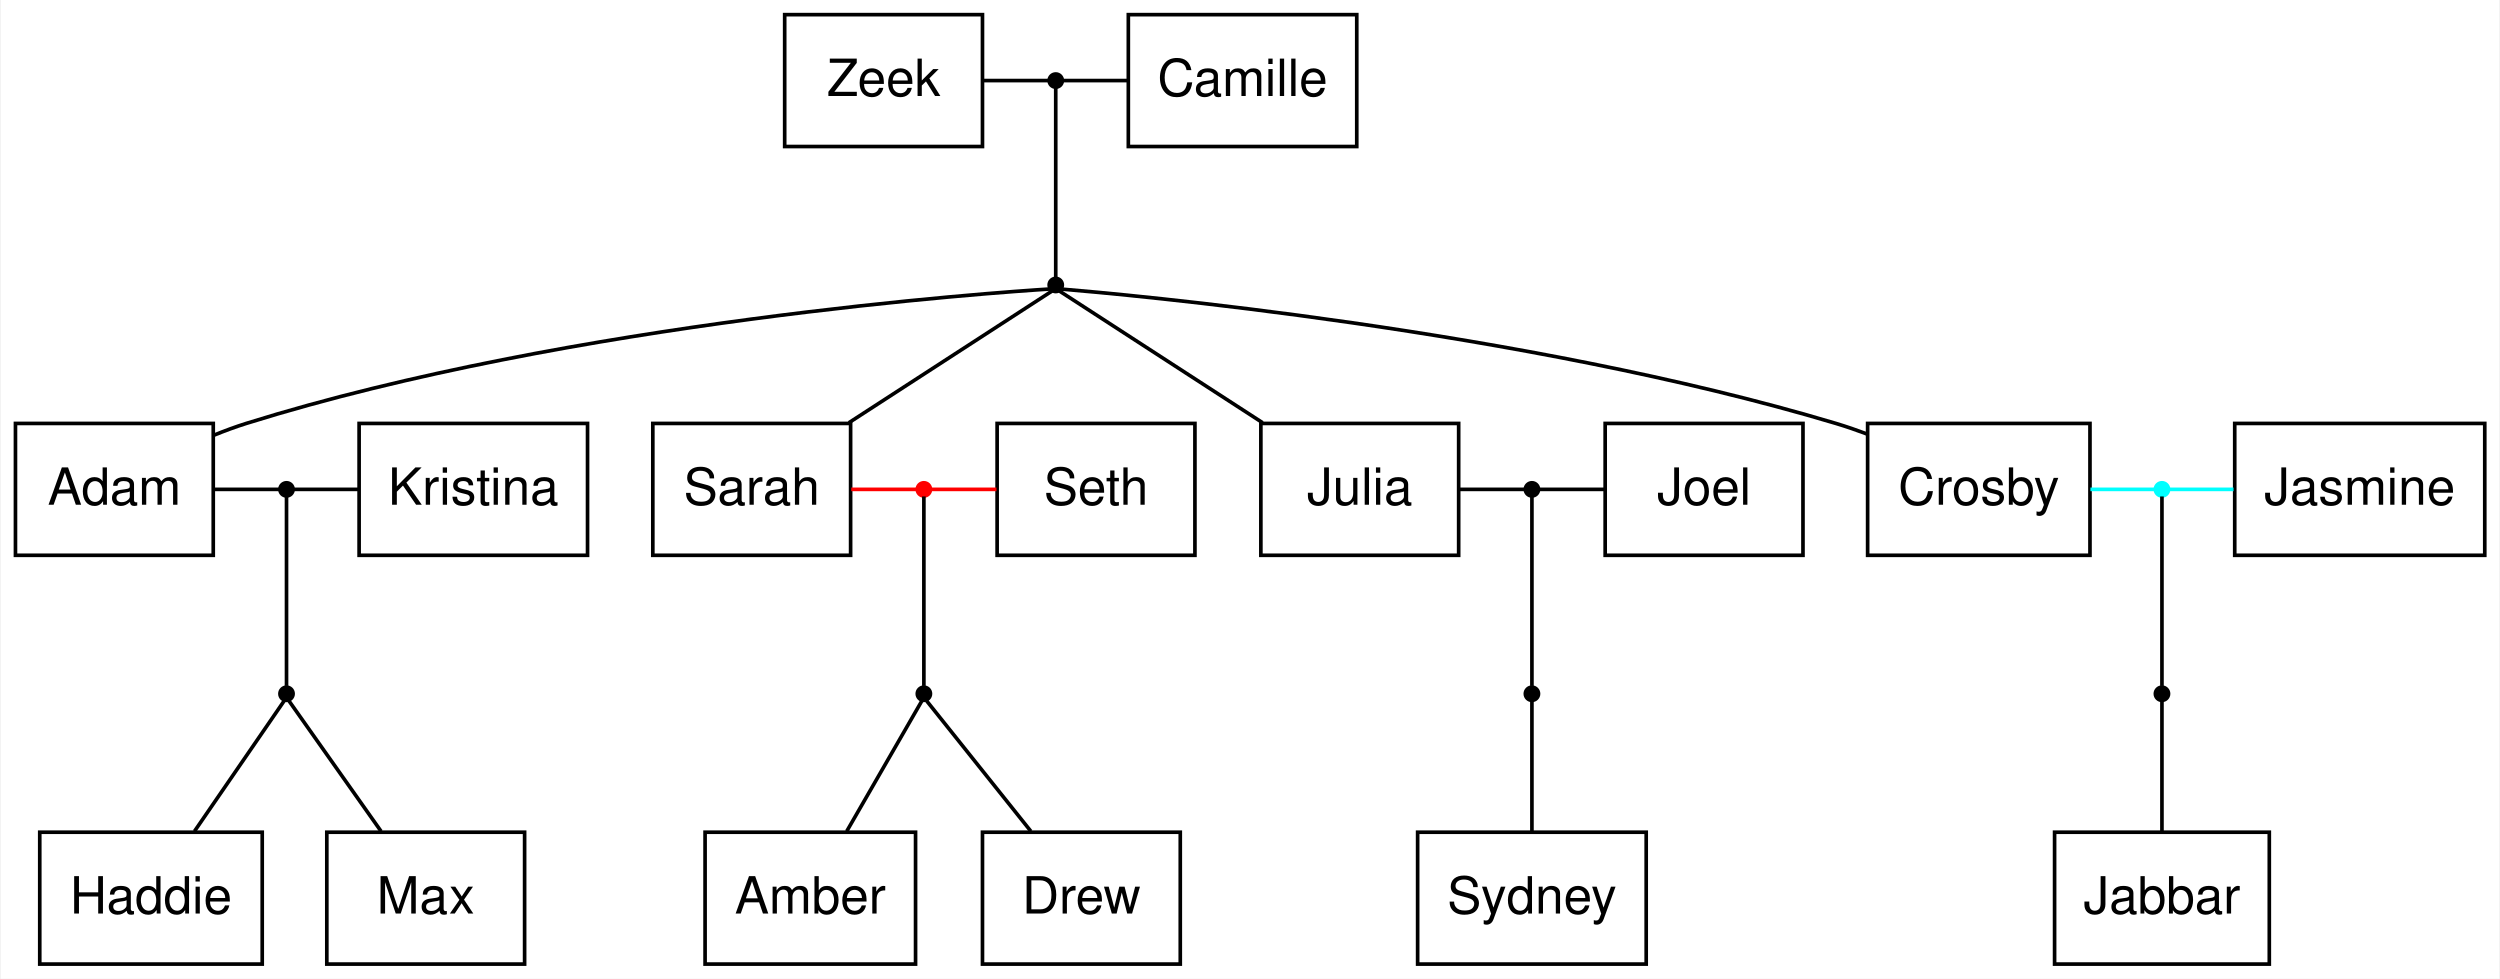
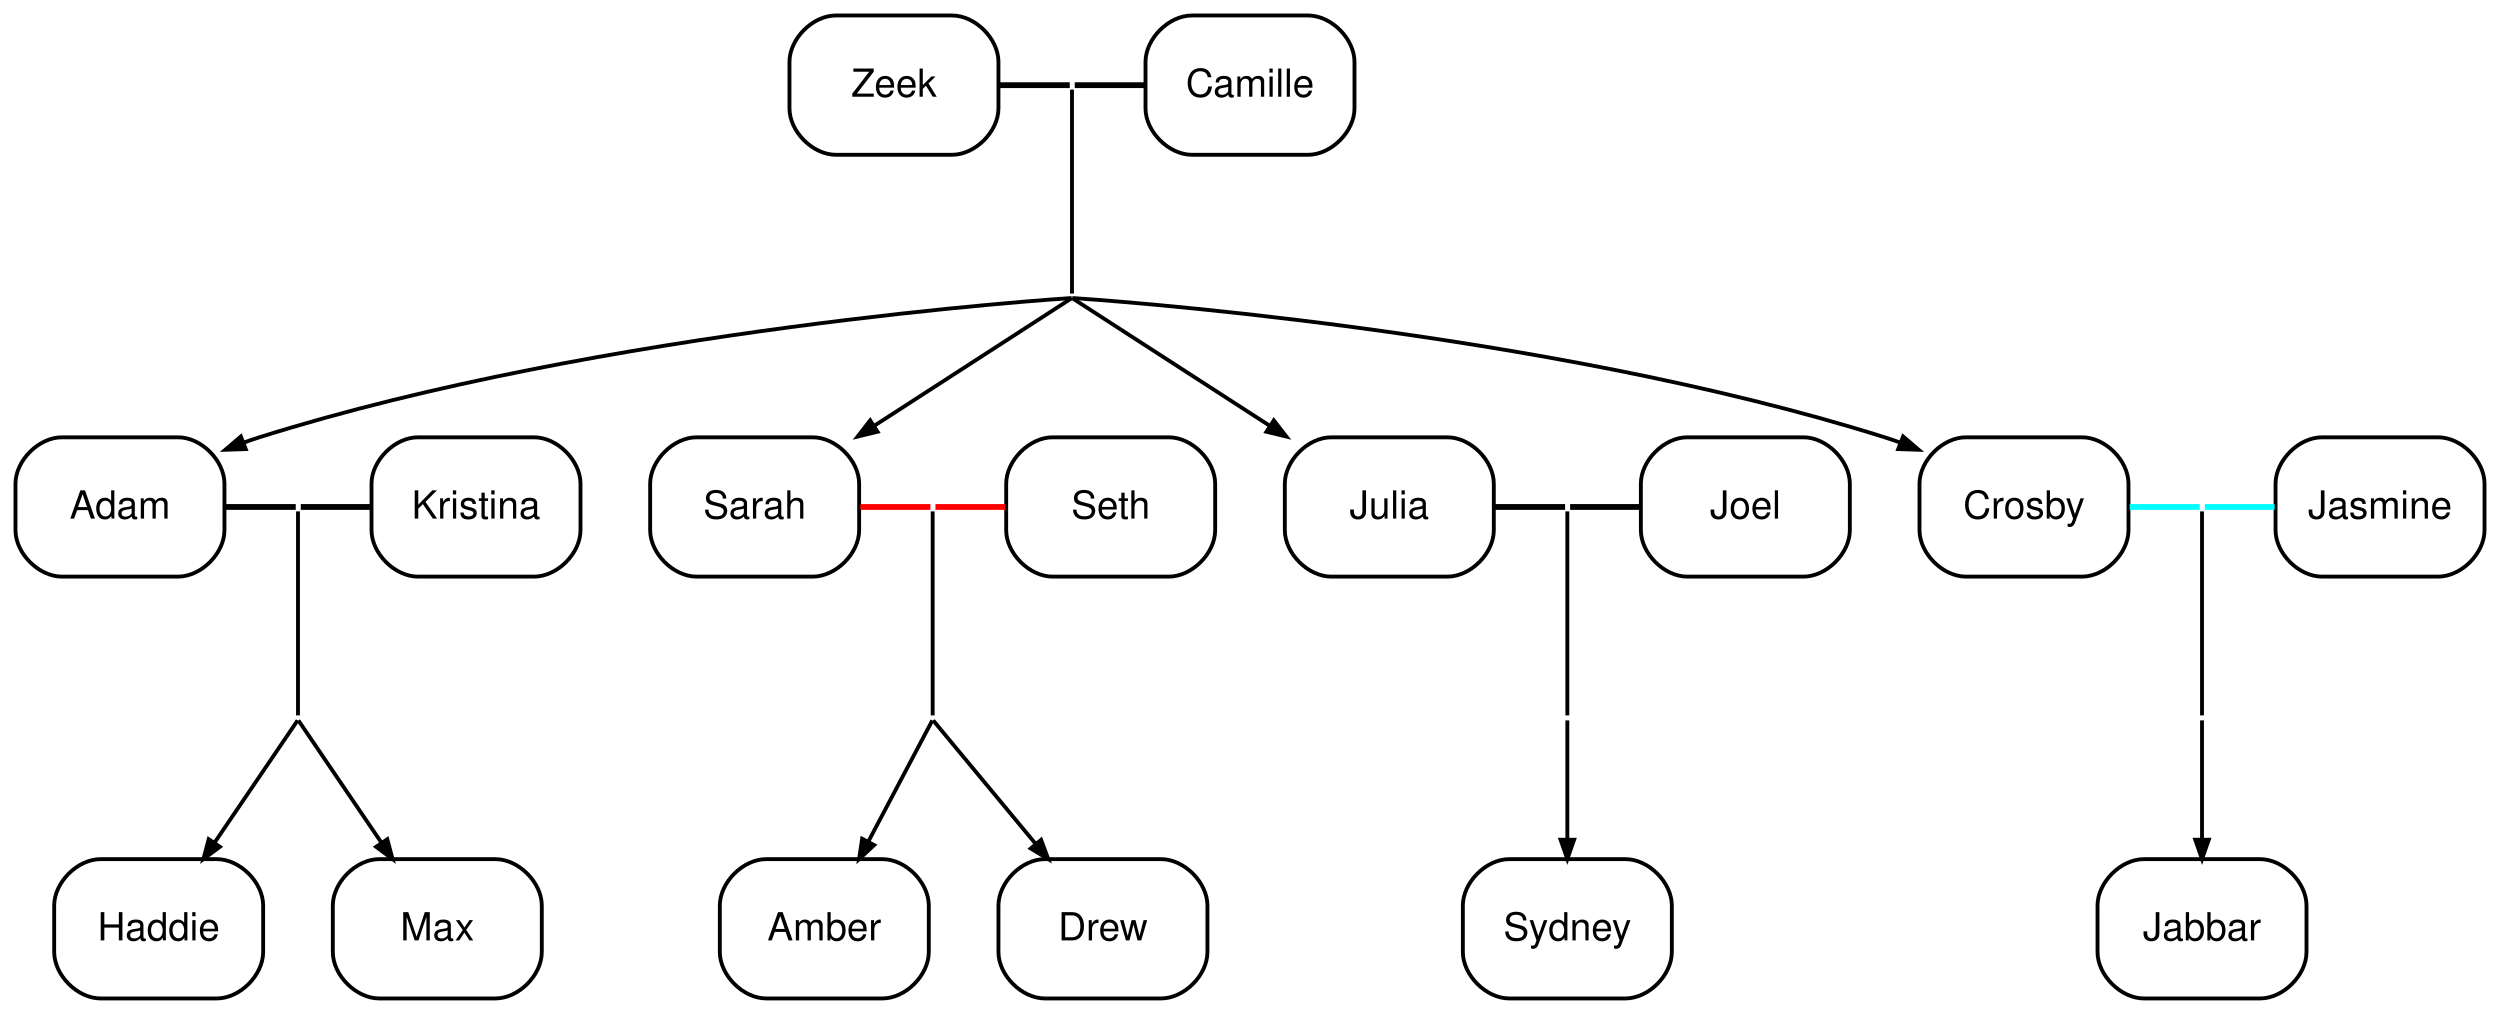
- <svg xmlns="http://www.w3.org/2000/svg" width="682pt" height="267pt" viewBox="0.00 0.00 682.07 267.20">
-   <g id="graph0" class="graph" transform="scale(1 1) rotate(0) translate(4 263.2)">
-     <polygon fill="white" stroke="transparent" points="-4,4 -4,-263.2 678.07,-263.2 678.07,4 -4,4" />
+ <svg xmlns="http://www.w3.org/2000/svg" xmlns:xlink="http://www.w3.org/1999/xlink" width="646pt" height="262pt" viewBox="0.00 0.00 646.00 262.00">
+   <g id="graph0" class="graph" transform="scale(1 1) rotate(0) translate(4 258)">
+     <polygon fill="white" stroke="transparent" points="-4,4 -4,-258 642,-258 642,4 -4,4" />
    <g id="node1" class="node">
-       <polygon fill="none" stroke="black" points="264,-259.2 210,-259.2 210,-223.2 264,-223.2 264,-259.2" />
-       <text text-anchor="middle" x="237" y="-237" font-family="Helvetica,sans-Serif" font-size="14.00">Zeek</text>
+       <g id="a_node1">
+         <a xlink:title="Zeek">
+           <path fill="none" stroke="black" d="M242,-254C242,-254 212,-254 212,-254 206,-254 200,-248 200,-242 200,-242 200,-230 200,-230 200,-224 206,-218 212,-218 212,-218 242,-218 242,-218 248,-218 254,-224 254,-230 254,-230 254,-242 254,-242 254,-248 248,-254 242,-254" />
+           <text text-anchor="middle" x="227" y="-233" font-family="Helvetica,sans-Serif" font-size="10.00">Zeek</text>
+         </a>
+       </g>
    </g>
    <g id="node2" class="node">
-       <ellipse fill="black" stroke="black" cx="284" cy="-241.2" rx="1.8" ry="1.8" />
-     </g>
+ </g>
    <g id="edge1" class="edge">
-       <path fill="none" stroke="black" d="M264.17,-241.2C270.16,-241.2 276.15,-241.2 282.14,-241.2" />
+       <path fill="none" stroke="black" stroke-width="1.5" d="M254.31,-236C260.35,-236 266.38,-236 272.42,-236" />
    </g>
    <g id="node3" class="node">
-       <polygon fill="none" stroke="black" points="366.18,-259.2 303.82,-259.2 303.82,-223.2 366.18,-223.2 366.18,-259.2" />
-       <text text-anchor="middle" x="335" y="-237" font-family="Helvetica,sans-Serif" font-size="14.00">Camille</text>
+       <g id="a_node3">
+         <a xlink:title="Camille">
+           <path fill="none" stroke="black" d="M334,-254C334,-254 304,-254 304,-254 298,-254 292,-248 292,-242 292,-242 292,-230 292,-230 292,-224 298,-218 304,-218 304,-218 334,-218 334,-218 340,-218 346,-224 346,-230 346,-230 346,-242 346,-242 346,-248 340,-254 334,-254" />
+           <text text-anchor="middle" x="319" y="-233" font-family="Helvetica,sans-Serif" font-size="10.00">Camille</text>
+         </a>
+       </g>
    </g>
    <g id="edge2" class="edge">
-       <path fill="none" stroke="black" d="M285.99,-241.2C291.86,-241.2 297.73,-241.2 303.6,-241.2" />
+       <path fill="none" stroke="black" stroke-width="1.5" d="M273.72,-236C279.73,-236 285.75,-236 291.76,-236" />
    </g>
    <g id="node4" class="node">
-       <ellipse fill="black" stroke="black" cx="284" cy="-185.4" rx="1.8" ry="1.8" />
-     </g>
+ </g>
    <g id="edge3" class="edge">
-       <path fill="none" stroke="black" d="M284,-239.27C284,-232.79 284,-194.63 284,-187.54" />
+       <path fill="none" stroke="black" d="M273,-234.85C273,-231.84 273,-185.06 273,-182.14" />
    </g>
    <g id="node5" class="node">
-       <polygon fill="none" stroke="black" points="54,-147.6 0,-147.6 0,-111.6 54,-111.6 54,-147.6" />
-       <text text-anchor="middle" x="27" y="-125.4" font-family="Helvetica,sans-Serif" font-size="14.00">Adam</text>
+       <g id="a_node5">
+         <a xlink:title="Adam">
+           <path fill="none" stroke="black" d="M42,-145C42,-145 12,-145 12,-145 6,-145 0,-139 0,-133 0,-133 0,-121 0,-121 0,-115 6,-109 12,-109 12,-109 42,-109 42,-109 48,-109 54,-115 54,-121 54,-121 54,-133 54,-133 54,-139 48,-145 42,-145" />
+           <text text-anchor="middle" x="27" y="-124" font-family="Helvetica,sans-Serif" font-size="10.00">Adam</text>
+         </a>
+       </g>
    </g>
    <g id="edge4" class="edge">
-       <path fill="none" stroke="black" d="M282.56,-184.31C268.38,-183.43 152.1,-175.46 63,-147.6 60.1,-146.69 57.13,-145.59 54.2,-144.4" />
+       <path fill="none" stroke="black" d="M272.91,-180.99C269.27,-180.76 151.9,-173.03 63,-145 61.64,-144.57 60.27,-144.1 58.89,-143.6" />
+       <polygon fill="black" stroke="black" points="59.5,-141.96 54.21,-141.78 58.24,-145.22 59.5,-141.96" />
    </g>
    <g id="node6" class="node">
-       <polygon fill="none" stroke="black" points="228,-147.6 174,-147.6 174,-111.6 228,-111.6 228,-147.6" />
-       <text text-anchor="middle" x="201" y="-125.4" font-family="Helvetica,sans-Serif" font-size="14.00">Sarah</text>
+       <g id="a_node6">
+         <a xlink:title="Sarah">
+           <path fill="none" stroke="black" d="M206,-145C206,-145 176,-145 176,-145 170,-145 164,-139 164,-133 164,-133 164,-121 164,-121 164,-115 170,-109 176,-109 176,-109 206,-109 206,-109 212,-109 218,-115 218,-121 218,-121 218,-133 218,-133 218,-139 212,-145 206,-145" />
+           <text text-anchor="middle" x="191" y="-124" font-family="Helvetica,sans-Serif" font-size="10.00">Sarah</text>
+         </a>
+       </g>
    </g>
    <g id="edge5" class="edge">
-       <path fill="none" stroke="black" d="M283.07,-183.8C277.62,-180.26 249.37,-161.95 227.52,-147.79" />
+       <path fill="none" stroke="black" d="M272.94,-180.96C271.51,-180.04 244.64,-162.67 222.05,-148.07" />
+       <polygon fill="black" stroke="black" points="222.75,-146.44 217.6,-145.19 220.85,-149.38 222.75,-146.44" />
    </g>
    <g id="node7" class="node">
-       <polygon fill="none" stroke="black" points="394,-147.6 340,-147.6 340,-111.6 394,-111.6 394,-147.6" />
-       <text text-anchor="middle" x="367" y="-125.4" font-family="Helvetica,sans-Serif" font-size="14.00">Julia</text>
+       <g id="a_node7">
+         <a xlink:title="Julia">
+           <path fill="none" stroke="black" d="M370,-145C370,-145 340,-145 340,-145 334,-145 328,-139 328,-133 328,-133 328,-121 328,-121 328,-115 334,-109 340,-109 340,-109 370,-109 370,-109 376,-109 382,-115 382,-121 382,-121 382,-133 382,-133 382,-139 376,-145 370,-145" />
+           <text text-anchor="middle" x="355" y="-124" font-family="Helvetica,sans-Serif" font-size="10.00">Julia</text>
+         </a>
+       </g>
    </g>
    <g id="edge6" class="edge">
-       <path fill="none" stroke="black" d="M284.93,-183.8C290.38,-180.26 318.63,-161.95 340.48,-147.79" />
+       <path fill="none" stroke="black" d="M273.06,-180.96C274.49,-180.04 301.36,-162.67 323.95,-148.07" />
+       <polygon fill="black" stroke="black" points="325.15,-149.38 328.4,-145.19 323.25,-146.44 325.15,-149.38" />
    </g>
    <g id="node8" class="node">
-       <polygon fill="none" stroke="black" points="566.35,-147.6 505.65,-147.6 505.65,-111.6 566.35,-111.6 566.35,-147.6" />
-       <text text-anchor="middle" x="536" y="-125.4" font-family="Helvetica,sans-Serif" font-size="14.00">Crosby</text>
+       <g id="a_node8">
+         <a xlink:title="Crosby">
+           <path fill="none" stroke="black" d="M534,-145C534,-145 504,-145 504,-145 498,-145 492,-139 492,-133 492,-133 492,-121 492,-121 492,-115 498,-109 504,-109 504,-109 534,-109 534,-109 540,-109 546,-115 546,-121 546,-121 546,-133 546,-133 546,-139 540,-145 534,-145" />
+           <text text-anchor="middle" x="519" y="-124" font-family="Helvetica,sans-Serif" font-size="10.00">Crosby</text>
+         </a>
+       </g>
    </g>
    <g id="edge7" class="edge">
-       <path fill="none" stroke="black" d="M285.74,-184.26C300.87,-183.01 411.44,-173.23 497,-147.6 499.83,-146.75 502.73,-145.75 505.6,-144.67" />
+       <path fill="none" stroke="black" d="M273.09,-180.99C276.73,-180.76 394.1,-173.03 483,-145 484.36,-144.57 485.73,-144.1 487.11,-143.6" />
+       <polygon fill="black" stroke="black" points="487.76,-145.22 491.79,-141.78 486.5,-141.96 487.76,-145.22" />
    </g>
    <g id="node9" class="node">
-       <ellipse fill="black" stroke="black" cx="74" cy="-129.6" rx="1.8" ry="1.8" />
-     </g>
+ </g>
    <g id="edge8" class="edge">
-       <path fill="none" stroke="black" d="M54.17,-129.6C60.16,-129.6 66.15,-129.6 72.14,-129.6" />
+       <path fill="none" stroke="black" stroke-width="1.5" d="M54.31,-127C60.35,-127 66.38,-127 72.42,-127" />
    </g>
    <g id="node14" class="node">
-       <ellipse fill="red" stroke="red" cx="248" cy="-129.6" rx="1.8" ry="1.8" />
-     </g>
+ </g>
    <g id="edge13" class="edge">
-       <path fill="none" stroke="red" d="M228.17,-129.6C234.16,-129.6 240.15,-129.6 246.14,-129.6" />
+       <path fill="none" stroke="red" stroke-width="1.5" d="M218.31,-127C224.35,-127 230.38,-127 236.42,-127" />
    </g>
    <g id="node19" class="node">
-       <ellipse fill="black" stroke="black" cx="414" cy="-129.6" rx="1.8" ry="1.8" />
-     </g>
+ </g>
    <g id="edge18" class="edge">
-       <path fill="none" stroke="black" d="M394.17,-129.6C400.16,-129.6 406.15,-129.6 412.14,-129.6" />
+       <path fill="none" stroke="black" stroke-width="1.5" d="M382.31,-127C388.35,-127 394.38,-127 400.42,-127" />
    </g>
    <g id="node23" class="node">
-       <ellipse fill="cyan" stroke="cyan" cx="586" cy="-129.6" rx="1.8" ry="1.8" />
-     </g>
+ </g>
    <g id="edge22" class="edge">
-       <path fill="none" stroke="cyan" d="M566.47,-129.6C572.37,-129.6 578.27,-129.6 584.17,-129.6" />
+       <path fill="none" stroke="cyan" stroke-width="1.5" d="M546.31,-127C552.35,-127 558.38,-127 564.42,-127" />
    </g>
    <g id="node10" class="node">
-       <polygon fill="none" stroke="black" points="156.18,-147.6 93.82,-147.6 93.82,-111.6 156.18,-111.6 156.18,-147.6" />
-       <text text-anchor="middle" x="125" y="-125.4" font-family="Helvetica,sans-Serif" font-size="14.00">Kristina</text>
+       <g id="a_node10">
+         <a xlink:title="Kristina">
+           <path fill="none" stroke="black" d="M134,-145C134,-145 104,-145 104,-145 98,-145 92,-139 92,-133 92,-133 92,-121 92,-121 92,-115 98,-109 104,-109 104,-109 134,-109 134,-109 140,-109 146,-115 146,-121 146,-121 146,-133 146,-133 146,-139 140,-145 134,-145" />
+           <text text-anchor="middle" x="119" y="-124" font-family="Helvetica,sans-Serif" font-size="10.00">Kristina</text>
+         </a>
+       </g>
    </g>
    <g id="edge9" class="edge">
-       <path fill="none" stroke="black" d="M75.99,-129.6C81.86,-129.6 87.73,-129.6 93.6,-129.6" />
+       <path fill="none" stroke="black" stroke-width="1.5" d="M73.72,-127C79.73,-127 85.75,-127 91.76,-127" />
    </g>
    <g id="node11" class="node">
-       <ellipse fill="black" stroke="black" cx="74" cy="-73.8" rx="1.8" ry="1.8" />
-     </g>
+ </g>
    <g id="edge10" class="edge">
-       <path fill="none" stroke="black" d="M74,-127.67C74,-121.19 74,-83.03 74,-75.94" />
+       <path fill="none" stroke="black" d="M73,-125.85C73,-122.84 73,-76.06 73,-73.14" />
    </g>
    <g id="node12" class="node">
-       <polygon fill="none" stroke="black" points="67.37,-36 6.63,-36 6.63,0 67.37,0 67.37,-36" />
-       <text text-anchor="middle" x="37" y="-13.8" font-family="Helvetica,sans-Serif" font-size="14.00">Haddie</text>
+       <g id="a_node12">
+         <a xlink:title="Haddie">
+           <path fill="none" stroke="black" d="M52,-36C52,-36 22,-36 22,-36 16,-36 10,-30 10,-24 10,-24 10,-12 10,-12 10,-6 16,0 22,0 22,0 52,0 52,0 58,0 64,-6 64,-12 64,-12 64,-24 64,-24 64,-30 58,-36 52,-36" />
+           <text text-anchor="middle" x="37" y="-15" font-family="Helvetica,sans-Serif" font-size="10.00">Haddie</text>
+         </a>
+       </g>
    </g>
    <g id="edge11" class="edge">
-       <path fill="none" stroke="black" d="M73.36,-71.87C70.46,-67.65 58.33,-50.02 48.87,-36.26" />
+       <path fill="none" stroke="black" d="M72.9,-71.85C71.73,-70.13 60.9,-54.19 51.44,-40.26" />
+       <polygon fill="black" stroke="black" points="52.82,-39.18 48.56,-36.02 49.93,-41.14 52.82,-39.18" />
    </g>
    <g id="node13" class="node">
-       <polygon fill="none" stroke="black" points="139,-36 85,-36 85,0 139,0 139,-36" />
-       <text text-anchor="middle" x="112" y="-13.8" font-family="Helvetica,sans-Serif" font-size="14.00">Max</text>
+       <g id="a_node13">
+         <a xlink:title="Max">
+           <path fill="none" stroke="black" d="M124,-36C124,-36 94,-36 94,-36 88,-36 82,-30 82,-24 82,-24 82,-12 82,-12 82,-6 88,0 94,0 94,0 124,0 124,0 130,0 136,-6 136,-12 136,-12 136,-24 136,-24 136,-30 130,-36 124,-36" />
+           <text text-anchor="middle" x="109" y="-15" font-family="Helvetica,sans-Serif" font-size="10.00">Max</text>
+         </a>
+       </g>
    </g>
    <g id="edge12" class="edge">
-       <path fill="none" stroke="black" d="M74.66,-71.87C77.64,-67.65 90.09,-50.02 99.81,-36.26" />
+       <path fill="none" stroke="black" d="M73.1,-71.85C74.27,-70.13 85.1,-54.19 94.56,-40.26" />
+       <polygon fill="black" stroke="black" points="96.07,-41.14 97.44,-36.02 93.18,-39.18 96.07,-41.14" />
    </g>
    <g id="node15" class="node">
-       <polygon fill="none" stroke="black" points="322,-147.6 268,-147.6 268,-111.6 322,-111.6 322,-147.6" />
-       <text text-anchor="middle" x="295" y="-125.4" font-family="Helvetica,sans-Serif" font-size="14.00">Seth</text>
+       <g id="a_node15">
+         <a xlink:title="Seth">
+           <path fill="none" stroke="black" d="M298,-145C298,-145 268,-145 268,-145 262,-145 256,-139 256,-133 256,-133 256,-121 256,-121 256,-115 262,-109 268,-109 268,-109 298,-109 298,-109 304,-109 310,-115 310,-121 310,-121 310,-133 310,-133 310,-139 304,-145 298,-145" />
+           <text text-anchor="middle" x="283" y="-124" font-family="Helvetica,sans-Serif" font-size="10.00">Seth</text>
+         </a>
+       </g>
    </g>
    <g id="edge14" class="edge">
-       <path fill="none" stroke="red" d="M249.84,-129.6C255.83,-129.6 261.83,-129.6 267.83,-129.6" />
+       <path fill="none" stroke="red" stroke-width="1.5" d="M237.72,-127C243.73,-127 249.75,-127 255.76,-127" />
    </g>
    <g id="node16" class="node">
-       <ellipse fill="black" stroke="black" cx="248" cy="-73.8" rx="1.8" ry="1.8" />
-     </g>
+ </g>
    <g id="edge15" class="edge">
-       <path fill="none" stroke="black" d="M248,-127.67C248,-121.19 248,-83.03 248,-75.94" />
+       <path fill="none" stroke="black" d="M237,-125.85C237,-122.84 237,-76.06 237,-73.14" />
    </g>
    <g id="node17" class="node">
-       <polygon fill="none" stroke="black" points="245.73,-36 188.27,-36 188.27,0 245.73,0 245.73,-36" />
-       <text text-anchor="middle" x="217" y="-13.8" font-family="Helvetica,sans-Serif" font-size="14.00">Amber</text>
+       <g id="a_node17">
+         <a xlink:title="Amber">
+           <path fill="none" stroke="black" d="M224,-36C224,-36 194,-36 194,-36 188,-36 182,-30 182,-24 182,-24 182,-12 182,-12 182,-6 188,0 194,0 194,0 224,0 224,0 230,0 236,-6 236,-12 236,-12 236,-24 236,-24 236,-30 230,-36 224,-36" />
+           <text text-anchor="middle" x="209" y="-15" font-family="Helvetica,sans-Serif" font-size="10.00">Amber</text>
+         </a>
+       </g>
    </g>
    <g id="edge16" class="edge">
-       <path fill="none" stroke="black" d="M247.46,-71.87C245.03,-67.65 234.87,-50.02 226.94,-36.26" />
+       <path fill="none" stroke="black" d="M236.92,-71.85C236.02,-70.15 227.74,-54.47 220.42,-40.63" />
+       <polygon fill="black" stroke="black" points="221.88,-39.63 217.99,-36.02 218.78,-41.26 221.88,-39.63" />
    </g>
    <g id="node18" class="node">
-       <polygon fill="none" stroke="black" points="318,-36 264,-36 264,0 318,0 318,-36" />
-       <text text-anchor="middle" x="291" y="-13.8" font-family="Helvetica,sans-Serif" font-size="14.00">Drew</text>
+       <g id="a_node18">
+         <a xlink:title="Drew">
+           <path fill="none" stroke="black" d="M296,-36C296,-36 266,-36 266,-36 260,-36 254,-30 254,-24 254,-24 254,-12 254,-12 254,-6 260,0 266,0 266,0 296,0 296,0 302,0 308,-6 308,-12 308,-12 308,-24 308,-24 308,-30 302,-36 296,-36" />
+           <text text-anchor="middle" x="281" y="-15" font-family="Helvetica,sans-Serif" font-size="10.00">Drew</text>
+         </a>
+       </g>
    </g>
    <g id="edge17" class="edge">
-       <path fill="none" stroke="black" d="M248.75,-71.87C252.11,-67.65 266.21,-50.02 277.21,-36.26" />
+       <path fill="none" stroke="black" d="M237.13,-71.85C238.56,-70.12 252.01,-53.92 263.64,-39.91" />
+       <polygon fill="black" stroke="black" points="265.02,-40.99 266.87,-36.02 262.33,-38.75 265.02,-40.99" />
    </g>
    <g id="node20" class="node">
-       <polygon fill="none" stroke="black" points="488,-147.6 434,-147.6 434,-111.6 488,-111.6 488,-147.6" />
-       <text text-anchor="middle" x="461" y="-125.4" font-family="Helvetica,sans-Serif" font-size="14.00">Joel</text>
+       <g id="a_node20">
+         <a xlink:title="Joel">
+           <path fill="none" stroke="black" d="M462,-145C462,-145 432,-145 432,-145 426,-145 420,-139 420,-133 420,-133 420,-121 420,-121 420,-115 426,-109 432,-109 432,-109 462,-109 462,-109 468,-109 474,-115 474,-121 474,-121 474,-133 474,-133 474,-139 468,-145 462,-145" />
+           <text text-anchor="middle" x="447" y="-124" font-family="Helvetica,sans-Serif" font-size="10.00">Joel</text>
+         </a>
+       </g>
    </g>
    <g id="edge19" class="edge">
-       <path fill="none" stroke="black" d="M415.84,-129.6C421.83,-129.6 427.83,-129.6 433.83,-129.6" />
+       <path fill="none" stroke="black" stroke-width="1.5" d="M401.72,-127C407.73,-127 413.75,-127 419.76,-127" />
    </g>
    <g id="node21" class="node">
-       <ellipse fill="black" stroke="black" cx="414" cy="-73.8" rx="1.8" ry="1.8" />
-     </g>
+ </g>
    <g id="edge20" class="edge">
-       <path fill="none" stroke="black" d="M414,-127.67C414,-121.19 414,-83.03 414,-75.94" />
+       <path fill="none" stroke="black" d="M401,-125.85C401,-122.84 401,-76.06 401,-73.14" />
    </g>
    <g id="node22" class="node">
-       <polygon fill="none" stroke="black" points="445.2,-36 382.8,-36 382.8,0 445.2,0 445.2,-36" />
-       <text text-anchor="middle" x="414" y="-13.8" font-family="Helvetica,sans-Serif" font-size="14.00">Sydney</text>
+       <g id="a_node22">
+         <a xlink:title="Sydney">
+           <path fill="none" stroke="black" d="M416,-36C416,-36 386,-36 386,-36 380,-36 374,-30 374,-24 374,-24 374,-12 374,-12 374,-6 380,0 386,0 386,0 416,0 416,0 422,0 428,-6 428,-12 428,-12 428,-24 428,-24 428,-30 422,-36 416,-36" />
+           <text text-anchor="middle" x="401" y="-15" font-family="Helvetica,sans-Serif" font-size="10.00">Sydney</text>
+         </a>
+       </g>
    </g>
    <g id="edge21" class="edge">
-       <path fill="none" stroke="black" d="M414,-71.87C414,-67.65 414,-50.02 414,-36.26" />
+       <path fill="none" stroke="black" d="M401,-71.85C401,-70.18 401,-55.01 401,-41.35" />
+       <polygon fill="black" stroke="black" points="402.75,-41.02 401,-36.02 399.25,-41.02 402.75,-41.02" />
    </g>
    <g id="node24" class="node">
-       <polygon fill="none" stroke="black" points="674.13,-147.6 605.87,-147.6 605.87,-111.6 674.13,-111.6 674.13,-147.6" />
-       <text text-anchor="middle" x="640" y="-125.4" font-family="Helvetica,sans-Serif" font-size="14.00">Jasmine</text>
+       <g id="a_node24">
+         <a xlink:title="Jasmine">
+           <path fill="none" stroke="black" d="M626,-145C626,-145 596,-145 596,-145 590,-145 584,-139 584,-133 584,-133 584,-121 584,-121 584,-115 590,-109 596,-109 596,-109 626,-109 626,-109 632,-109 638,-115 638,-121 638,-121 638,-133 638,-133 638,-139 632,-145 626,-145" />
+           <text text-anchor="middle" x="611" y="-124" font-family="Helvetica,sans-Serif" font-size="10.00">Jasmine</text>
+         </a>
+       </g>
    </g>
    <g id="edge23" class="edge">
-       <path fill="none" stroke="cyan" d="M588.11,-129.6C593.92,-129.6 599.73,-129.6 605.54,-129.6" />
+       <path fill="none" stroke="cyan" stroke-width="1.5" d="M565.72,-127C571.73,-127 577.75,-127 583.76,-127" />
    </g>
    <g id="node25" class="node">
-       <ellipse fill="black" stroke="black" cx="586" cy="-73.8" rx="1.8" ry="1.8" />
-     </g>
+ </g>
    <g id="edge24" class="edge">
-       <path fill="none" stroke="black" d="M586,-127.67C586,-121.19 586,-83.03 586,-75.94" />
+       <path fill="none" stroke="black" d="M565,-125.85C565,-122.84 565,-76.06 565,-73.14" />
    </g>
    <g id="node26" class="node">
-       <polygon fill="none" stroke="black" points="615.31,-36 556.69,-36 556.69,0 615.31,0 615.31,-36" />
-       <text text-anchor="middle" x="586" y="-13.8" font-family="Helvetica,sans-Serif" font-size="14.00">Jabbar</text>
+       <g id="a_node26">
+         <a xlink:title="Jabbar">
+           <path fill="none" stroke="black" d="M580,-36C580,-36 550,-36 550,-36 544,-36 538,-30 538,-24 538,-24 538,-12 538,-12 538,-6 544,0 550,0 550,0 580,0 580,0 586,0 592,-6 592,-12 592,-12 592,-24 592,-24 592,-30 586,-36 580,-36" />
+           <text text-anchor="middle" x="565" y="-15" font-family="Helvetica,sans-Serif" font-size="10.00">Jabbar</text>
+         </a>
+       </g>
    </g>
    <g id="edge25" class="edge">
-       <path fill="none" stroke="black" d="M586,-71.87C586,-67.65 586,-50.02 586,-36.26" />
+       <path fill="none" stroke="black" d="M565,-71.85C565,-70.18 565,-55.01 565,-41.35" />
+       <polygon fill="black" stroke="black" points="566.75,-41.02 565,-36.02 563.25,-41.02 566.75,-41.02" />
    </g>
  </g>
</svg>
